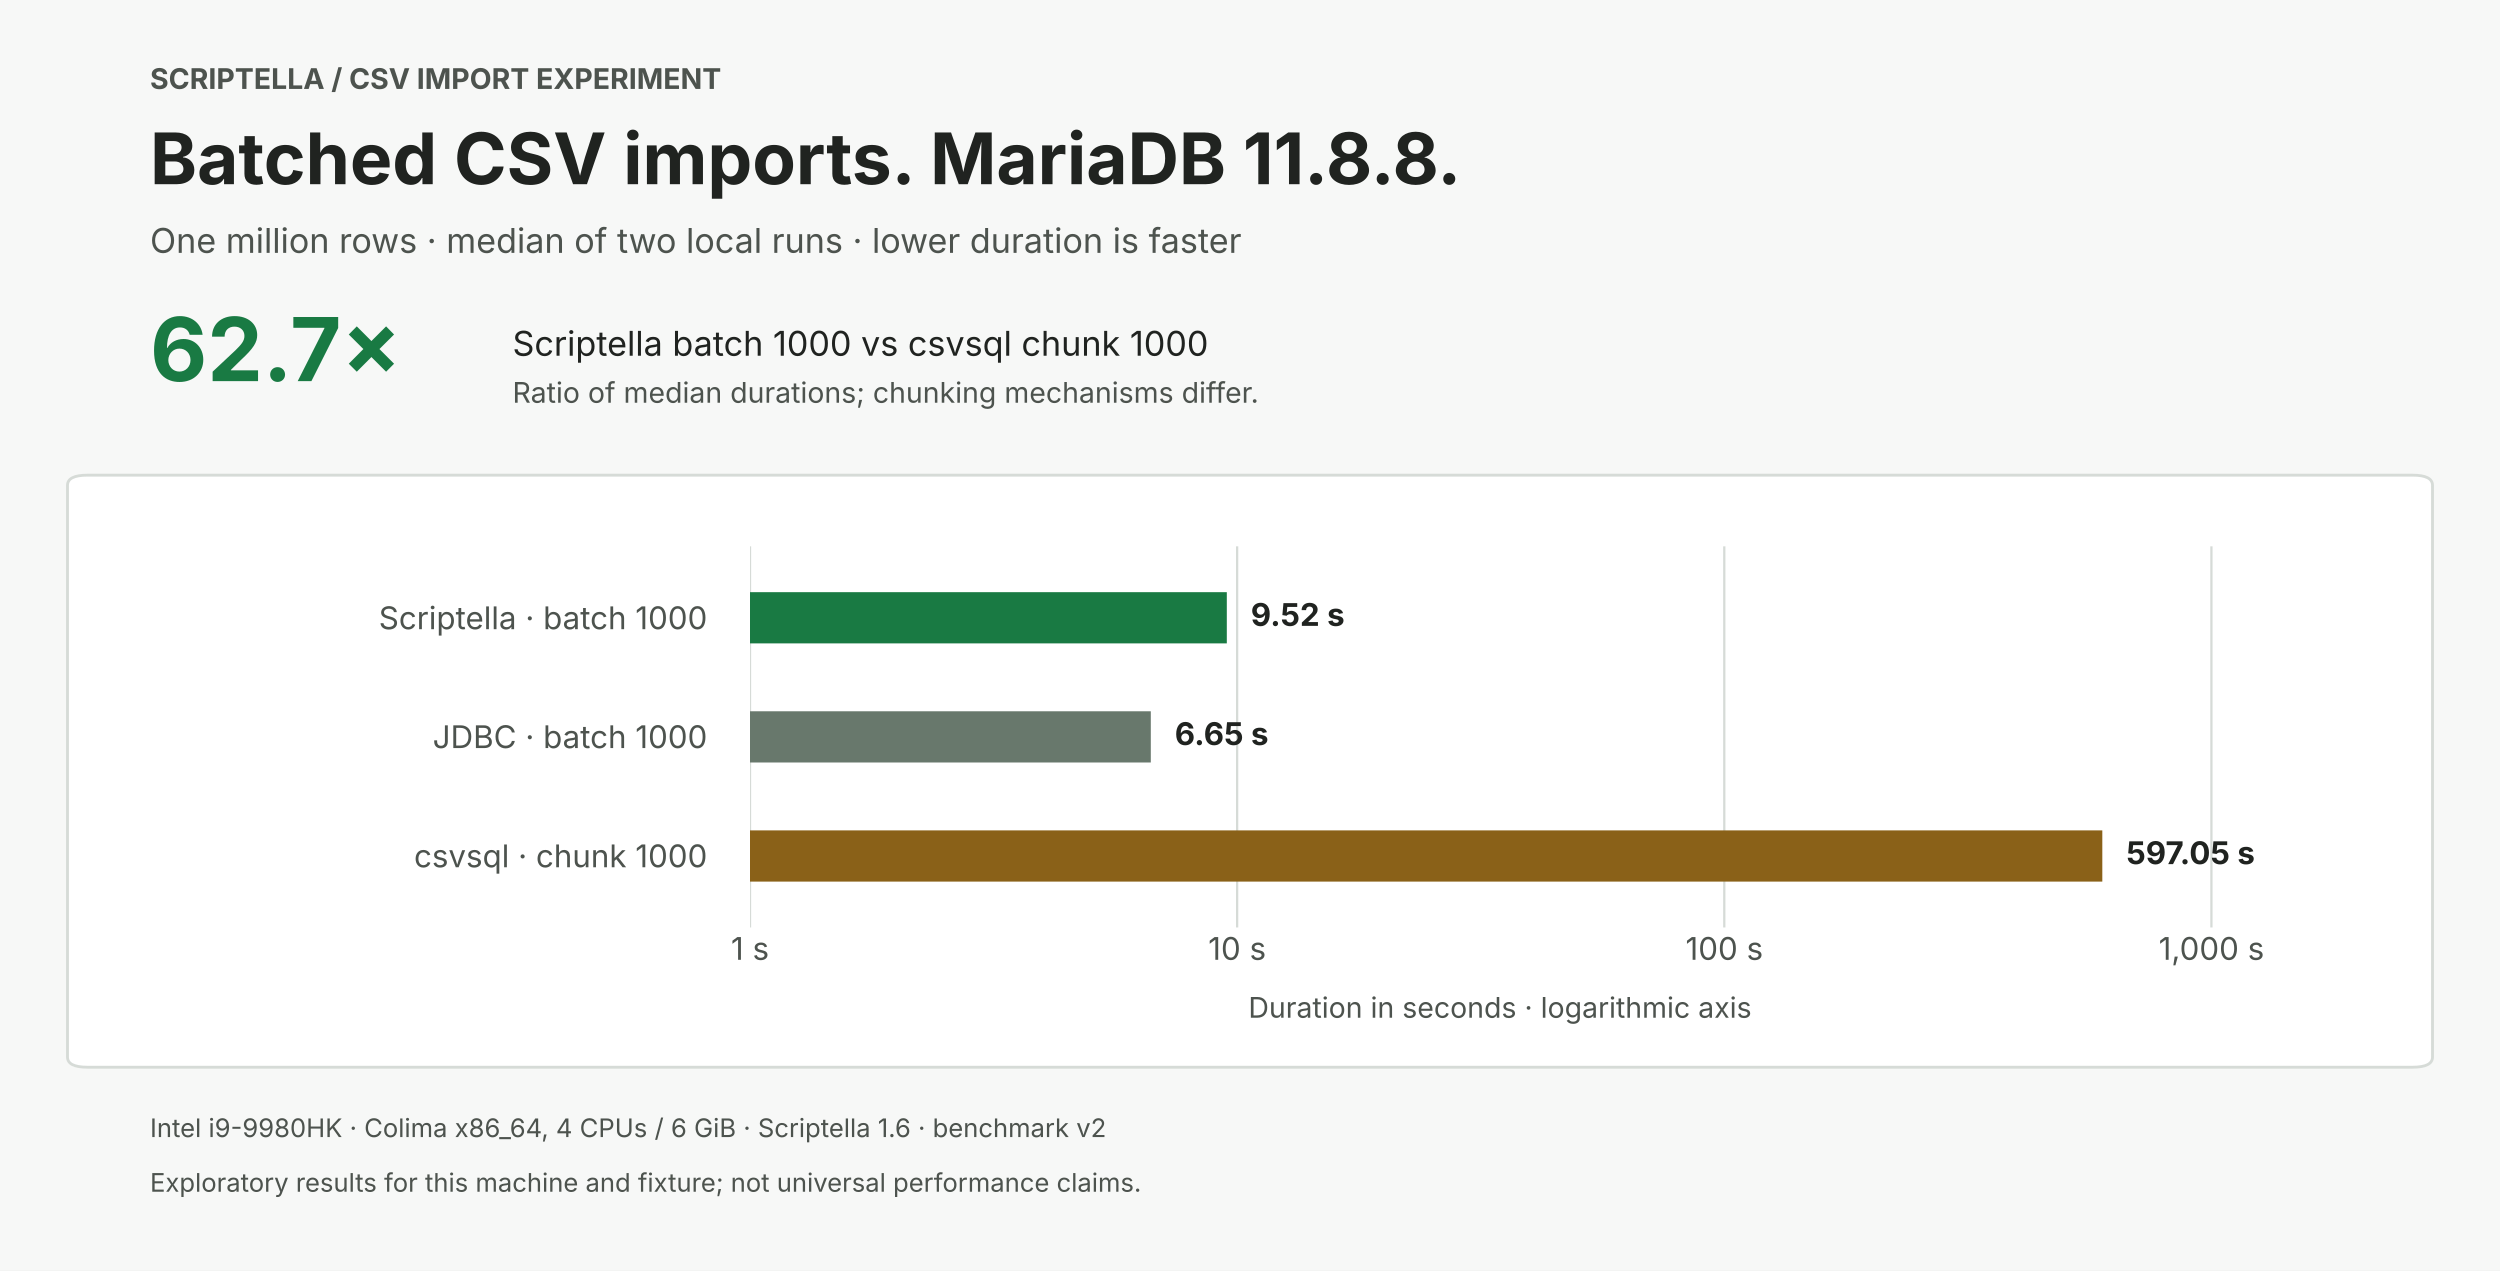
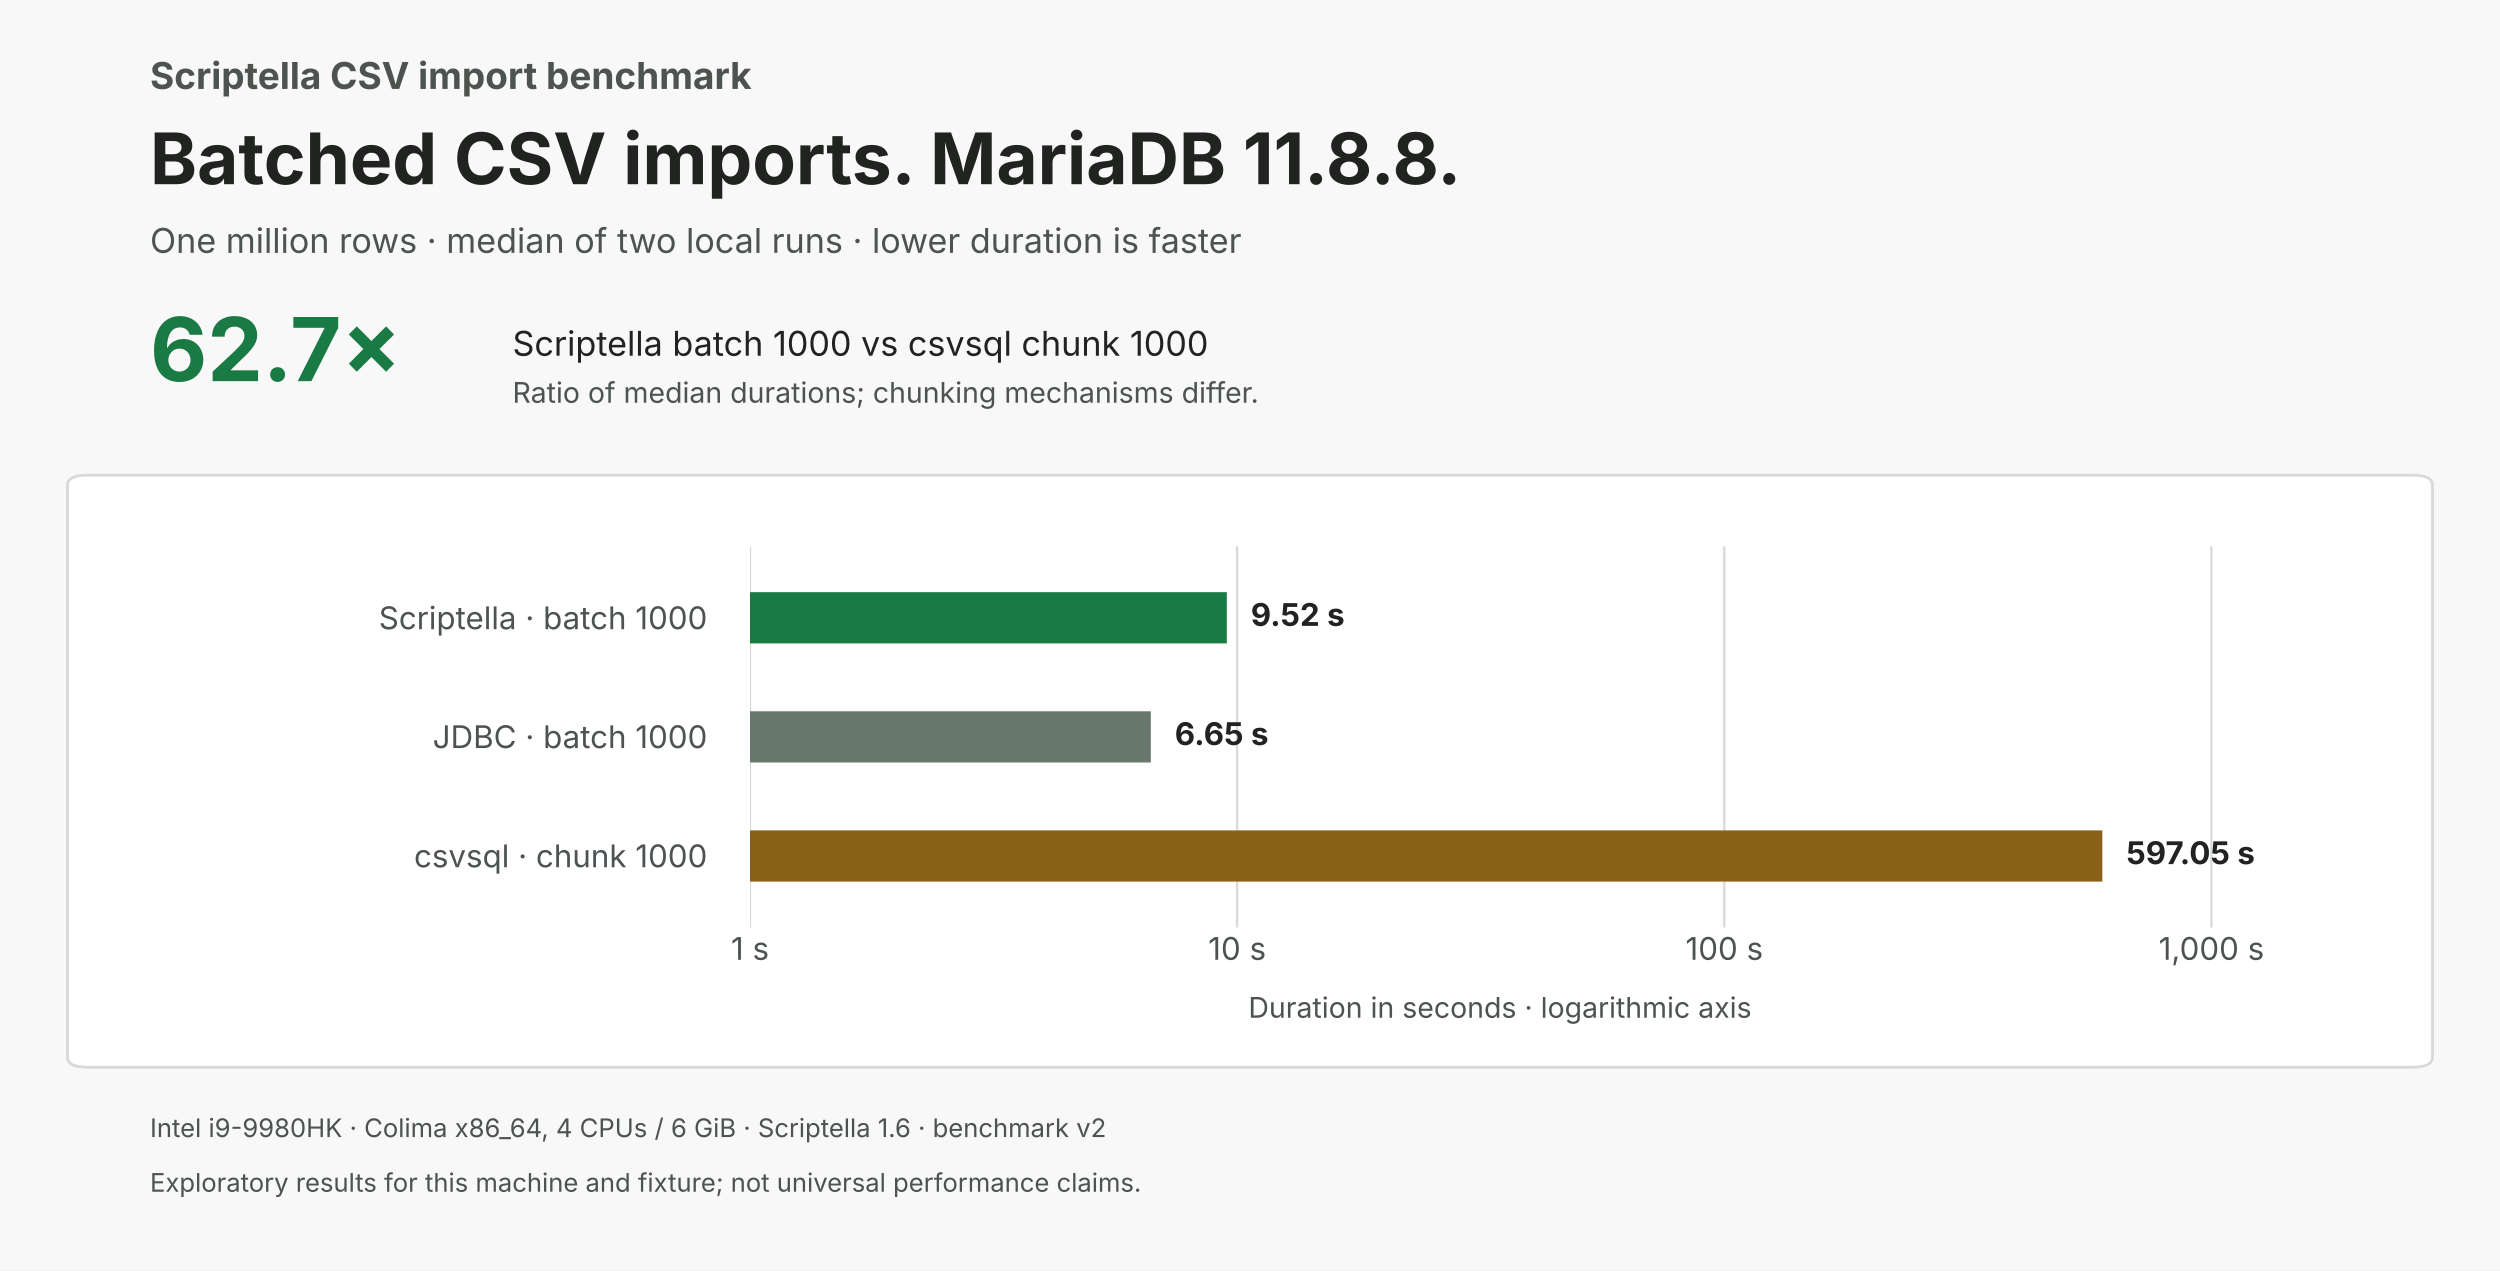
<svg xmlns="http://www.w3.org/2000/svg" viewBox="0 0 878.4 446.4" version="1.1" role="img" aria-labelledby="chart-title chart-desc">
  <defs>
    <style type="text/css">*{stroke-linejoin: round; stroke-linecap: butt}</style>
  </defs>
  <g id="figure_1">
    <g id="patch_1">
      <path d="M 0 446.4  L 878.4 446.4  L 878.4 0  L 0 0  z " style="fill: #f7f8f7" />
    </g>
    <g id="patch_2">
      <path d="M 30.744 374.976  L 847.656 374.976  Q 854.683 374.976 854.683 371.405  L 854.683 170.525  Q 854.683 166.954 847.656 166.954  L 30.744 166.954  Q 23.717 166.954 23.717 170.525  L 23.717 371.405  Q 23.717 374.976 30.744 374.976  z " style="fill: #ffffff; stroke: #d6dbd7; stroke-linejoin: miter" />
    </g>
    <g id="axes_1">
      <g id="patch_3">
        <path d="M 263.52 325.872  L 790.56 325.872  L 790.56 191.952  L 263.52 191.952  z " style="fill: #ffffff" />
      </g>
      <g id="matplotlib.axis_1">
        <g id="xtick_1">
          <g id="line2d_1">
-             <path d="M 263.52 325.872  L 263.52 191.952  " clip-path="url(#pdf25ce7038)" style="fill: none; stroke: #d6dbd7; stroke-width: 0.8; stroke-linecap: square" />
+             <path d="M 263.52 325.872  L 263.52 191.952  " clip-path="url(#p91a72e90af)" style="fill: none; stroke: #d6dbd7; stroke-width: 0.8; stroke-linecap: square" />
          </g>
          <g id="line2d_2" />
          <g id="text_1">
            <text style="font-size: 11px; font-family: system-ui, -apple-system, BlinkMacSystemFont, &quot;Segoe UI&quot;, sans-serif; text-anchor: middle; fill: #4d534e" x="263.52" y="337.246" transform="rotate(-0 263.52 337.2456)">1 s</text>
          </g>
        </g>
        <g id="xtick_2">
          <g id="line2d_3">
-             <path d="M 434.682 325.872  L 434.682 191.952  " clip-path="url(#pdf25ce7038)" style="fill: none; stroke: #d6dbd7; stroke-width: 0.8; stroke-linecap: square" />
+             <path d="M 434.682 325.872  L 434.682 191.952  " clip-path="url(#p91a72e90af)" style="fill: none; stroke: #d6dbd7; stroke-width: 0.8; stroke-linecap: square" />
          </g>
          <g id="line2d_4" />
          <g id="text_2">
            <text style="font-size: 11px; font-family: system-ui, -apple-system, BlinkMacSystemFont, &quot;Segoe UI&quot;, sans-serif; text-anchor: middle; fill: #4d534e" x="434.682" y="337.246" transform="rotate(-0 434.6824 337.2456)">10 s</text>
          </g>
        </g>
        <g id="xtick_3">
          <g id="line2d_5">
-             <path d="M 605.845 325.872  L 605.845 191.952  " clip-path="url(#pdf25ce7038)" style="fill: none; stroke: #d6dbd7; stroke-width: 0.8; stroke-linecap: square" />
+             <path d="M 605.845 325.872  L 605.845 191.952  " clip-path="url(#p91a72e90af)" style="fill: none; stroke: #d6dbd7; stroke-width: 0.8; stroke-linecap: square" />
          </g>
          <g id="line2d_6" />
          <g id="text_3">
            <text style="font-size: 11px; font-family: system-ui, -apple-system, BlinkMacSystemFont, &quot;Segoe UI&quot;, sans-serif; text-anchor: middle; fill: #4d534e" x="605.845" y="337.246" transform="rotate(-0 605.8448 337.2456)">100 s</text>
          </g>
        </g>
        <g id="xtick_4">
          <g id="line2d_7">
-             <path d="M 777.007 325.872  L 777.007 191.952  " clip-path="url(#pdf25ce7038)" style="fill: none; stroke: #d6dbd7; stroke-width: 0.8; stroke-linecap: square" />
+             <path d="M 777.007 325.872  L 777.007 191.952  " clip-path="url(#p91a72e90af)" style="fill: none; stroke: #d6dbd7; stroke-width: 0.8; stroke-linecap: square" />
          </g>
          <g id="line2d_8" />
          <g id="text_4">
            <text style="font-size: 11px; font-family: system-ui, -apple-system, BlinkMacSystemFont, &quot;Segoe UI&quot;, sans-serif; text-anchor: middle; fill: #4d534e" x="777.007" y="337.246" transform="rotate(-0 777.0071 337.2456)">1,000 s</text>
          </g>
        </g>
        <g id="text_5">
          <text style="font-size: 10px; font-family: system-ui, -apple-system, BlinkMacSystemFont, &quot;Segoe UI&quot;, sans-serif; text-anchor: middle; fill: #4d534e" x="527.04" y="357.59" transform="rotate(-0 527.04 357.5897)">Duration in seconds · logarithmic axis</text>
        </g>
      </g>
      <g id="matplotlib.axis_2">
        <g id="ytick_1">
          <g id="line2d_9" />
          <g id="text_6">
            <text style="font-size: 11px; font-family: system-ui, -apple-system, BlinkMacSystemFont, &quot;Segoe UI&quot;, sans-serif; text-anchor: end; fill: #4d534e" x="248.52" y="221.066" transform="rotate(-0 248.52 221.0658)">Scriptella · batch 1000</text>
          </g>
        </g>
        <g id="ytick_2">
          <g id="line2d_10" />
          <g id="text_7">
            <text style="font-size: 11px; font-family: system-ui, -apple-system, BlinkMacSystemFont, &quot;Segoe UI&quot;, sans-serif; text-anchor: end; fill: #4d534e" x="248.52" y="262.849" transform="rotate(-0 248.52 262.8488)">JDBC · batch 1000</text>
          </g>
        </g>
        <g id="ytick_3">
          <g id="line2d_11" />
          <g id="text_8">
            <text style="font-size: 11px; font-family: system-ui, -apple-system, BlinkMacSystemFont, &quot;Segoe UI&quot;, sans-serif; text-anchor: end; fill: #4d534e" x="248.52" y="304.715" transform="rotate(-0 248.52 304.7151)">csvsql · chunk 1000</text>
          </g>
        </g>
      </g>
      <g id="patch_4">
-         <path d="M 263.52 208.064  L 431.051 208.064  L 431.051 226.06  L 263.52 226.06  z " clip-path="url(#pdf25ce7038)" style="fill: #197a43" />
+         <path d="M 263.52 208.064  L 431.051 208.064  L 431.051 226.06  L 263.52 226.06  z " clip-path="url(#p91a72e90af)" style="fill: #197a43" />
      </g>
      <g id="text_9">
        <text style="font-weight: 700; font-size: 11px; font-family: system-ui, -apple-system, BlinkMacSystemFont, &quot;Segoe UI&quot;, sans-serif; text-anchor: start; fill: #202320" x="439.475" y="219.913" transform="rotate(-0 439.4749 219.9134)">9.52 s</text>
      </g>
      <g id="patch_5">
-         <path d="M 263.52 249.914  L 404.346 249.914  L 404.346 267.91  L 263.52 267.91  z " clip-path="url(#pdf25ce7038)" style="fill: #68786c" />
+         <path d="M 263.52 249.914  L 404.346 249.914  L 404.346 267.91  L 263.52 267.91  z " clip-path="url(#p91a72e90af)" style="fill: #68786c" />
      </g>
      <g id="text_10">
        <text style="font-weight: 700; font-size: 11px; font-family: system-ui, -apple-system, BlinkMacSystemFont, &quot;Segoe UI&quot;, sans-serif; text-anchor: start; fill: #202320" x="412.77" y="261.763" transform="rotate(-0 412.7703 261.7634)">6.65 s</text>
      </g>
      <g id="patch_6">
-         <path d="M 263.52 291.764  L 738.669 291.764  L 738.669 309.76  L 263.52 309.76  z " clip-path="url(#pdf25ce7038)" style="fill: #8a6118" />
+         <path d="M 263.52 291.764  L 738.669 291.764  L 738.669 309.76  L 263.52 309.76  z " clip-path="url(#p91a72e90af)" style="fill: #8a6118" />
      </g>
      <g id="text_11">
        <text style="font-weight: 700; font-size: 11px; font-family: system-ui, -apple-system, BlinkMacSystemFont, &quot;Segoe UI&quot;, sans-serif; text-anchor: start; fill: #202320" x="747.093" y="303.613" transform="rotate(-0 747.0933 303.6134)">597.05 s</text>
      </g>
    </g>
    <g id="text_12">
-       <text style="font-weight: 700; font-size: 10px; font-family: system-ui, -apple-system, BlinkMacSystemFont, &quot;Segoe UI&quot;, sans-serif; text-anchor: start; fill: #4d534e" x="52.704" y="31.248" transform="rotate(-0 52.704 31.248)">SCRIPTELLA  /  CSV IMPORT EXPERIMENT</text>
+       <text style="font-weight: 700; font-size: 13px; font-family: system-ui, -apple-system, BlinkMacSystemFont, &quot;Segoe UI&quot;, sans-serif; text-anchor: start; fill: #4d534e" x="52.704" y="31.248" transform="rotate(-0 52.704 31.248)">Scriptella CSV import benchmark</text>
    </g>
    <g id="text_13">
      <text style="font-weight: 700; font-size: 25px; font-family: system-ui, -apple-system, BlinkMacSystemFont, &quot;Segoe UI&quot;, sans-serif; text-anchor: start; fill: #202320" x="52.704" y="64.728" transform="rotate(-0 52.704 64.728)">Batched CSV imports. MariaDB 11.8.8.</text>
    </g>
    <g id="text_14">
      <text style="font-size: 12px; font-family: system-ui, -apple-system, BlinkMacSystemFont, &quot;Segoe UI&quot;, sans-serif; text-anchor: start; fill: #4d534e" x="52.704" y="88.834" transform="rotate(-0 52.704 88.8336)">One million rows · median of two local runs · lower duration is faster</text>
    </g>
    <g id="text_15">
      <text style="font-weight: 700; font-size: 31px; font-family: system-ui, -apple-system, BlinkMacSystemFont, &quot;Segoe UI&quot;, sans-serif; text-anchor: start; fill: #197a43" x="52.704" y="133.92" transform="rotate(-0 52.704 133.92)">62.7×</text>
    </g>
    <g id="text_16">
      <text style="font-size: 12px; font-family: system-ui, -apple-system, BlinkMacSystemFont, &quot;Segoe UI&quot;, sans-serif; text-anchor: start; fill: #202320" x="180.072" y="124.992" transform="rotate(-0 180.072 124.992)">Scriptella batch 1000 vs csvsql chunk 1000</text>
    </g>
    <g id="text_17">
      <text style="font-size: 10px; font-family: system-ui, -apple-system, BlinkMacSystemFont, &quot;Segoe UI&quot;, sans-serif; text-anchor: start; fill: #4d534e" x="180.072" y="141.509" transform="rotate(-0 180.072 141.5088)">Ratio of median durations; chunking mechanisms differ.</text>
    </g>
    <g id="text_18">
      <text style="font-size: 9px; font-family: system-ui, -apple-system, BlinkMacSystemFont, &quot;Segoe UI&quot;, sans-serif; text-anchor: start; fill: #4d534e" x="52.704" y="399.528" transform="rotate(-0 52.704 399.528)">Intel i9-9980HK · Colima x86_64, 4 CPUs / 6 GiB · Scriptella 1.6 · benchmark v2</text>
    </g>
    <g id="text_19">
      <text style="font-size: 9px; font-family: system-ui, -apple-system, BlinkMacSystemFont, &quot;Segoe UI&quot;, sans-serif; text-anchor: start; fill: #4d534e" x="52.704" y="418.723" transform="rotate(-0 52.704 418.7232)">Exploratory results for this machine and fixture; not universal performance claims.</text>
    </g>
  </g>
  <defs>
-     <clipPath id="pdf25ce7038">
+     <clipPath id="p91a72e90af">
      <rect x="263.52" y="191.952" width="527.04" height="133.92" />
    </clipPath>
  </defs>
</svg>
